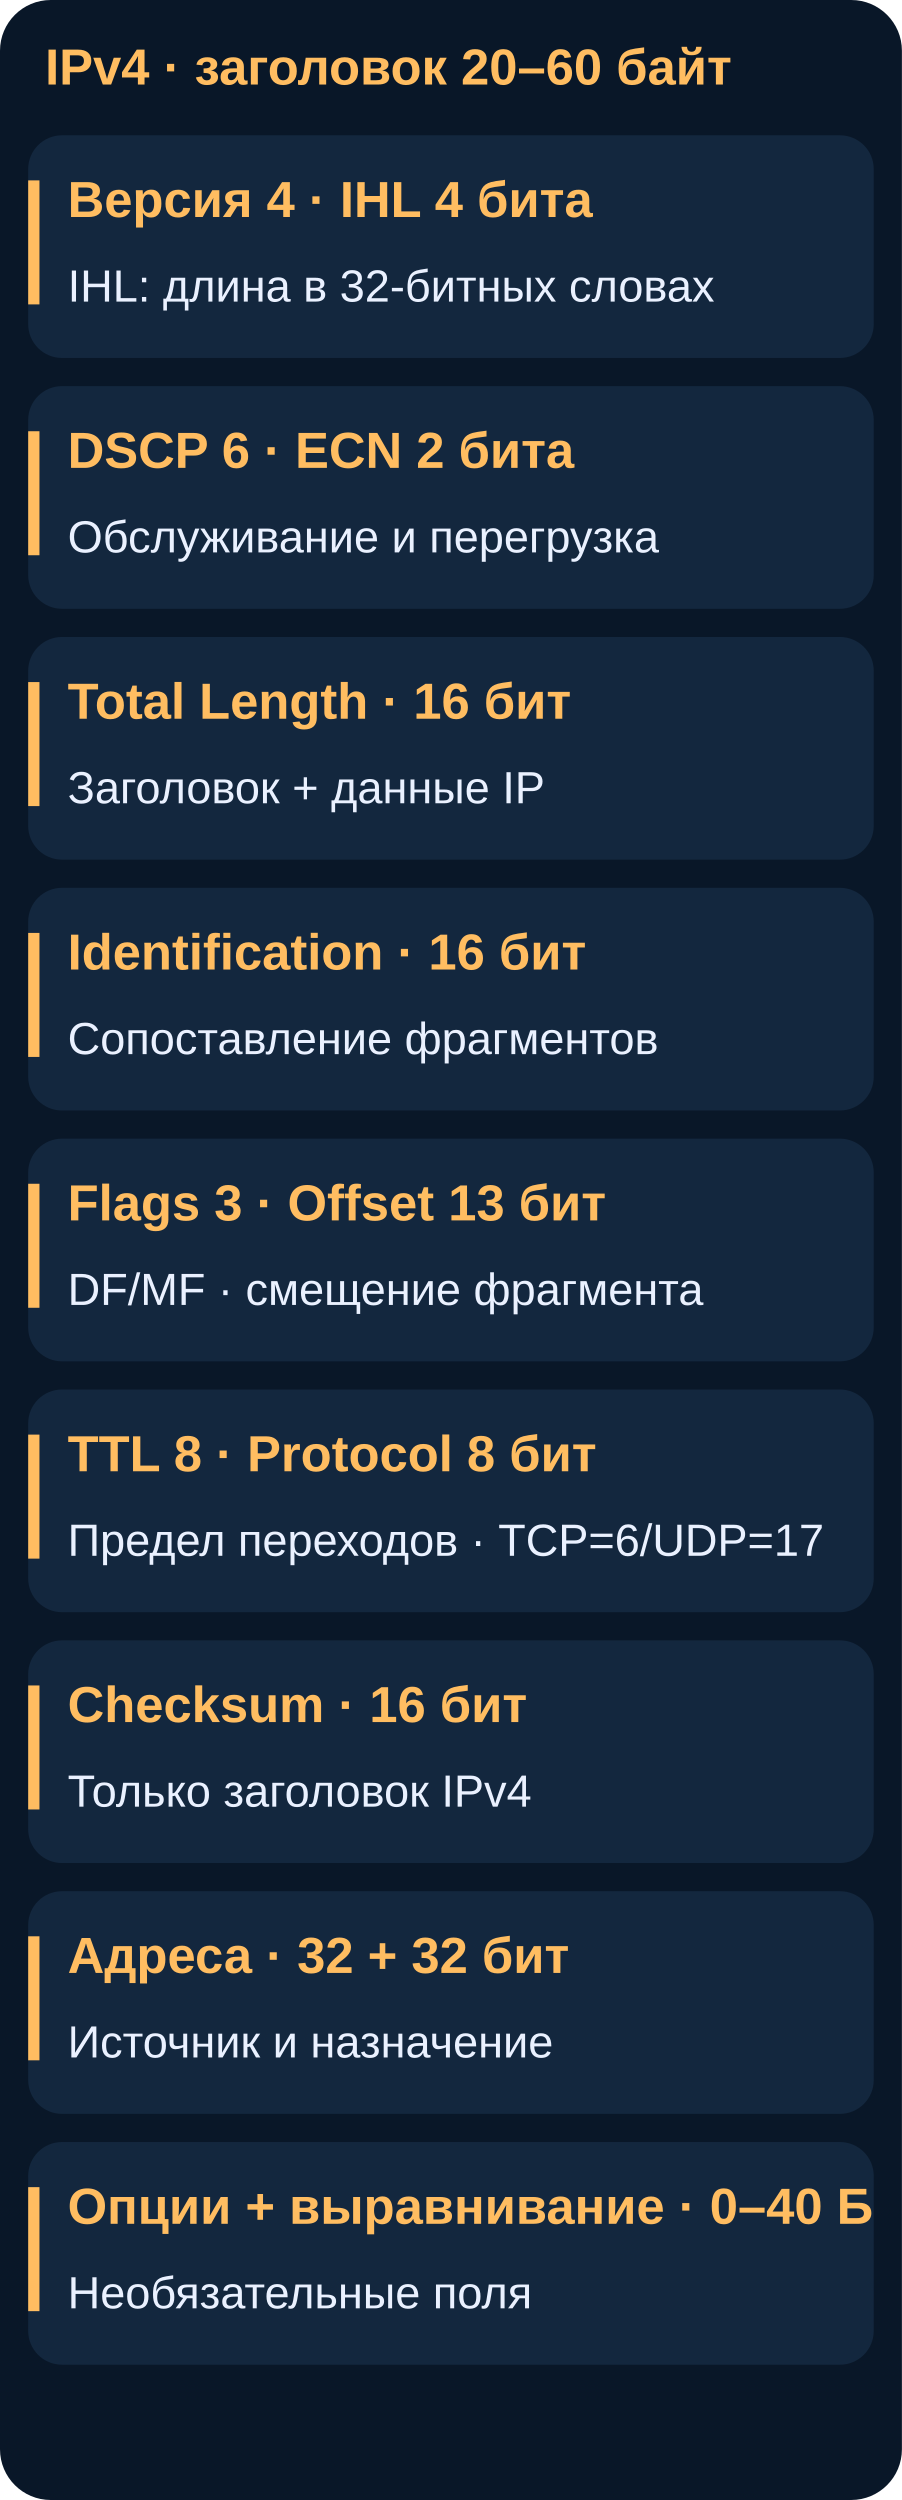
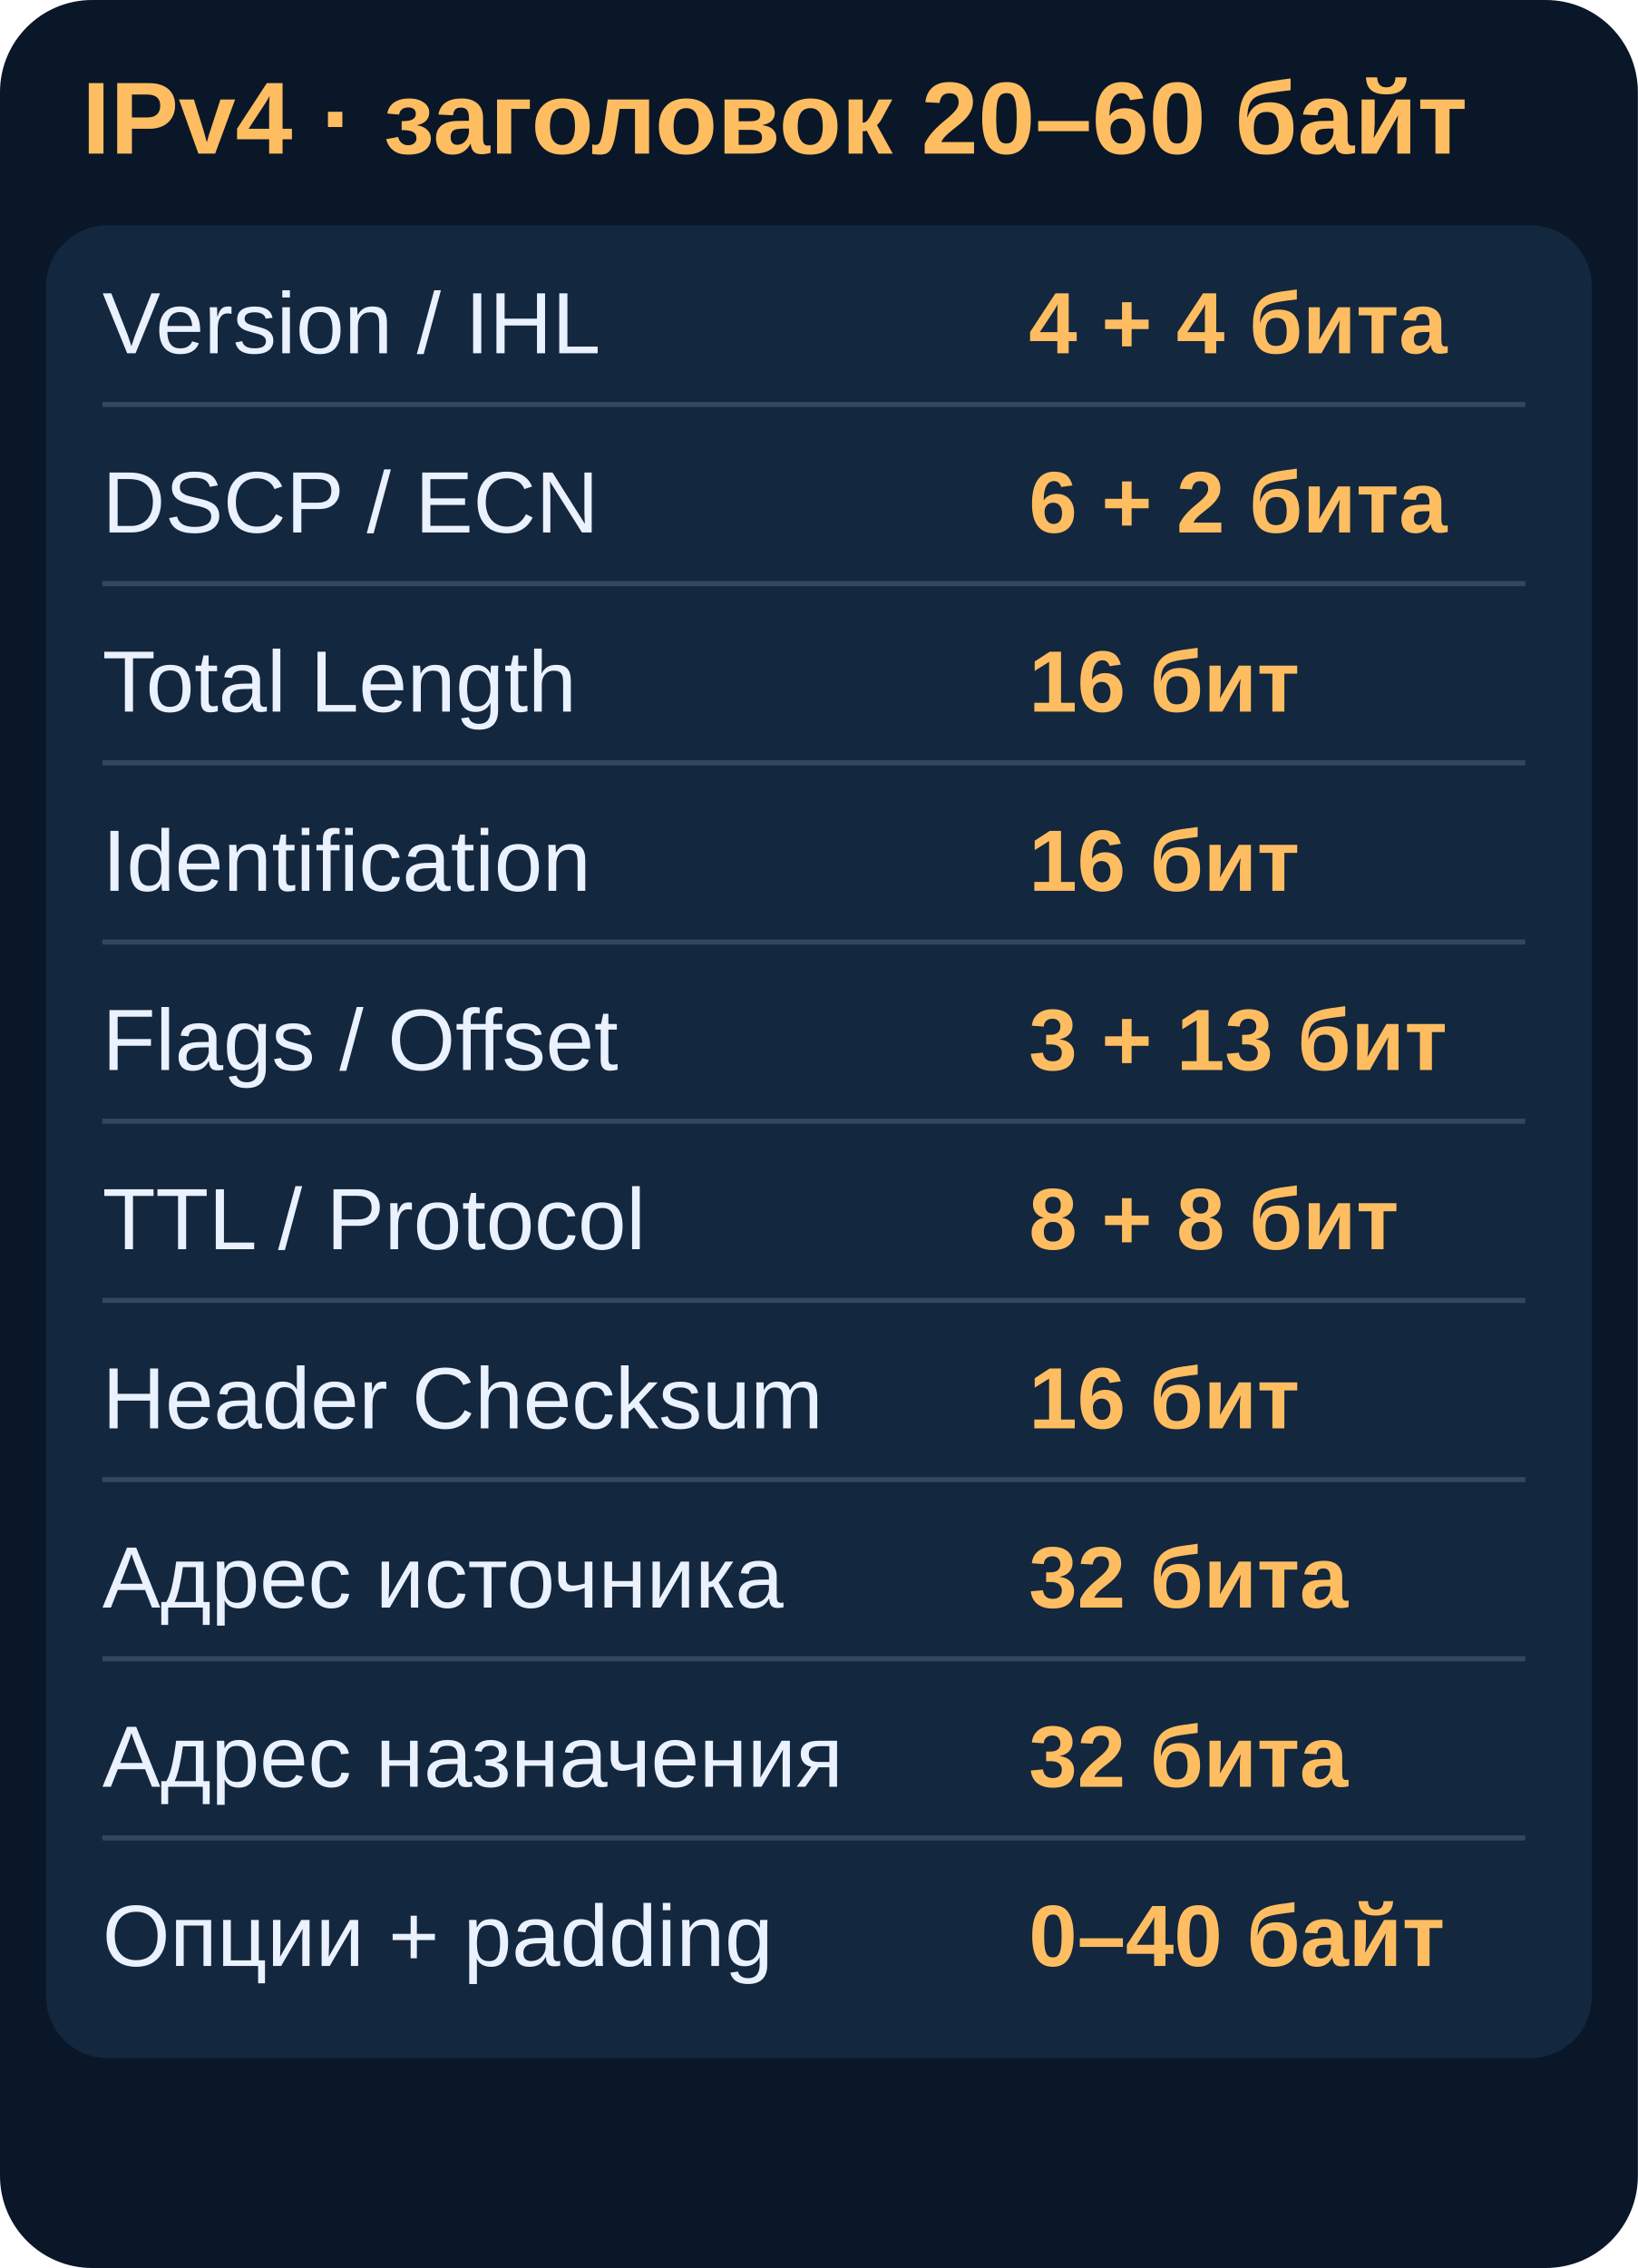
- <svg xmlns="http://www.w3.org/2000/svg" viewBox="0 0 320 887" role="img" aria-labelledby="t">
-   <rect width="320" height="887" rx="18" fill="#091728" />
+ <svg xmlns="http://www.w3.org/2000/svg" viewBox="0 0 320 443" role="img" aria-labelledby="t">
+   <rect width="320" height="443" rx="18" fill="#091728" />
  <g font-family="Arial, sans-serif">
-     <text x="16" y="30" font-size="18" fill="#ffbd61" font-weight="700">IPv4 · заголовок 20–60 байт</text>
-     <rect x="10" y="48" width="300" height="79" rx="12" fill="#13273e" />
-     <path d="M12 64v44" stroke="#ffbd61" stroke-width="4" />
-     <text x="24" y="77" font-size="18" fill="#ffbd61" font-weight="700">Версия 4 · IHL 4 бита</text>
-     <text x="24" y="107" font-size="16" fill="#eaf1ff" font-weight="400">IHL: длина в 32-битных словах</text>
-     <rect x="10" y="137" width="300" height="79" rx="12" fill="#13273e" />
-     <path d="M12 153v44" stroke="#ffbd61" stroke-width="4" />
-     <text x="24" y="166" font-size="18" fill="#ffbd61" font-weight="700">DSCP 6 · ECN 2 бита</text>
-     <text x="24" y="196" font-size="16" fill="#eaf1ff" font-weight="400">Обслуживание и перегрузка</text>
-     <rect x="10" y="226" width="300" height="79" rx="12" fill="#13273e" />
-     <path d="M12 242v44" stroke="#ffbd61" stroke-width="4" />
-     <text x="24" y="255" font-size="18" fill="#ffbd61" font-weight="700">Total Length · 16 бит</text>
-     <text x="24" y="285" font-size="16" fill="#eaf1ff" font-weight="400">Заголовок + данные IP</text>
-     <rect x="10" y="315" width="300" height="79" rx="12" fill="#13273e" />
-     <path d="M12 331v44" stroke="#ffbd61" stroke-width="4" />
-     <text x="24" y="344" font-size="18" fill="#ffbd61" font-weight="700">Identification · 16 бит</text>
-     <text x="24" y="374" font-size="16" fill="#eaf1ff" font-weight="400">Сопоставление фрагментов</text>
-     <rect x="10" y="404" width="300" height="79" rx="12" fill="#13273e" />
-     <path d="M12 420v44" stroke="#ffbd61" stroke-width="4" />
-     <text x="24" y="433" font-size="18" fill="#ffbd61" font-weight="700">Flags 3 · Offset 13 бит</text>
-     <text x="24" y="463" font-size="16" fill="#eaf1ff" font-weight="400">DF/MF · смещение фрагмента</text>
-     <rect x="10" y="493" width="300" height="79" rx="12" fill="#13273e" />
-     <path d="M12 509v44" stroke="#ffbd61" stroke-width="4" />
-     <text x="24" y="522" font-size="18" fill="#ffbd61" font-weight="700">TTL 8 · Protocol 8 бит</text>
-     <text x="24" y="552" font-size="16" fill="#eaf1ff" font-weight="400">Предел переходов · TCP=6/UDP=17</text>
-     <rect x="10" y="582" width="300" height="79" rx="12" fill="#13273e" />
-     <path d="M12 598v44" stroke="#ffbd61" stroke-width="4" />
-     <text x="24" y="611" font-size="18" fill="#ffbd61" font-weight="700">Checksum · 16 бит</text>
-     <text x="24" y="641" font-size="16" fill="#eaf1ff" font-weight="400">Только заголовок IPv4</text>
-     <rect x="10" y="671" width="300" height="79" rx="12" fill="#13273e" />
-     <path d="M12 687v44" stroke="#ffbd61" stroke-width="4" />
-     <text x="24" y="700" font-size="18" fill="#ffbd61" font-weight="700">Адреса · 32 + 32 бит</text>
-     <text x="24" y="730" font-size="16" fill="#eaf1ff" font-weight="400">Источник и назначение</text>
-     <rect x="10" y="760" width="300" height="79" rx="12" fill="#13273e" />
-     <path d="M12 776v44" stroke="#ffbd61" stroke-width="4" />
-     <text x="24" y="789" font-size="18" fill="#ffbd61" font-weight="700">Опции + выравнивание · 0–40 Б</text>
-     <text x="24" y="819" font-size="16" fill="#eaf1ff" font-weight="400">Необязательные поля</text>
+     <text x="16" y="30" font-size="20" fill="#ffbd61" font-weight="700">IPv4 · заголовок 20–60 байт</text>
+     <rect x="9" y="44" width="302" height="358" rx="12" fill="#13273e" />
+     <text x="20" y="69" font-size="17" fill="#eaf1ff" font-weight="400">Version / IHL</text>
+     <text x="201" y="69" font-size="17" fill="#ffbd61" font-weight="700">4 + 4 бита</text>
+     <path d="M20 79h278" stroke="#314863" stroke-width="1" />
+     <text x="20" y="104" font-size="17" fill="#eaf1ff" font-weight="400">DSCP / ECN</text>
+     <text x="201" y="104" font-size="17" fill="#ffbd61" font-weight="700">6 + 2 бита</text>
+     <path d="M20 114h278" stroke="#314863" stroke-width="1" />
+     <text x="20" y="139" font-size="17" fill="#eaf1ff" font-weight="400">Total Length</text>
+     <text x="201" y="139" font-size="17" fill="#ffbd61" font-weight="700">16 бит</text>
+     <path d="M20 149h278" stroke="#314863" stroke-width="1" />
+     <text x="20" y="174" font-size="17" fill="#eaf1ff" font-weight="400">Identification</text>
+     <text x="201" y="174" font-size="17" fill="#ffbd61" font-weight="700">16 бит</text>
+     <path d="M20 184h278" stroke="#314863" stroke-width="1" />
+     <text x="20" y="209" font-size="17" fill="#eaf1ff" font-weight="400">Flags / Offset</text>
+     <text x="201" y="209" font-size="17" fill="#ffbd61" font-weight="700">3 + 13 бит</text>
+     <path d="M20 219h278" stroke="#314863" stroke-width="1" />
+     <text x="20" y="244" font-size="17" fill="#eaf1ff" font-weight="400">TTL / Protocol</text>
+     <text x="201" y="244" font-size="17" fill="#ffbd61" font-weight="700">8 + 8 бит</text>
+     <path d="M20 254h278" stroke="#314863" stroke-width="1" />
+     <text x="20" y="279" font-size="17" fill="#eaf1ff" font-weight="400">Header Checksum</text>
+     <text x="201" y="279" font-size="17" fill="#ffbd61" font-weight="700">16 бит</text>
+     <path d="M20 289h278" stroke="#314863" stroke-width="1" />
+     <text x="20" y="314" font-size="17" fill="#eaf1ff" font-weight="400">Адрес источника</text>
+     <text x="201" y="314" font-size="17" fill="#ffbd61" font-weight="700">32 бита</text>
+     <path d="M20 324h278" stroke="#314863" stroke-width="1" />
+     <text x="20" y="349" font-size="17" fill="#eaf1ff" font-weight="400">Адрес назначения</text>
+     <text x="201" y="349" font-size="17" fill="#ffbd61" font-weight="700">32 бита</text>
+     <path d="M20 359h278" stroke="#314863" stroke-width="1" />
+     <text x="20" y="384" font-size="17" fill="#eaf1ff" font-weight="400">Опции + padding</text>
+     <text x="201" y="384" font-size="17" fill="#ffbd61" font-weight="700">0–40 байт</text>
  </g>
</svg>
